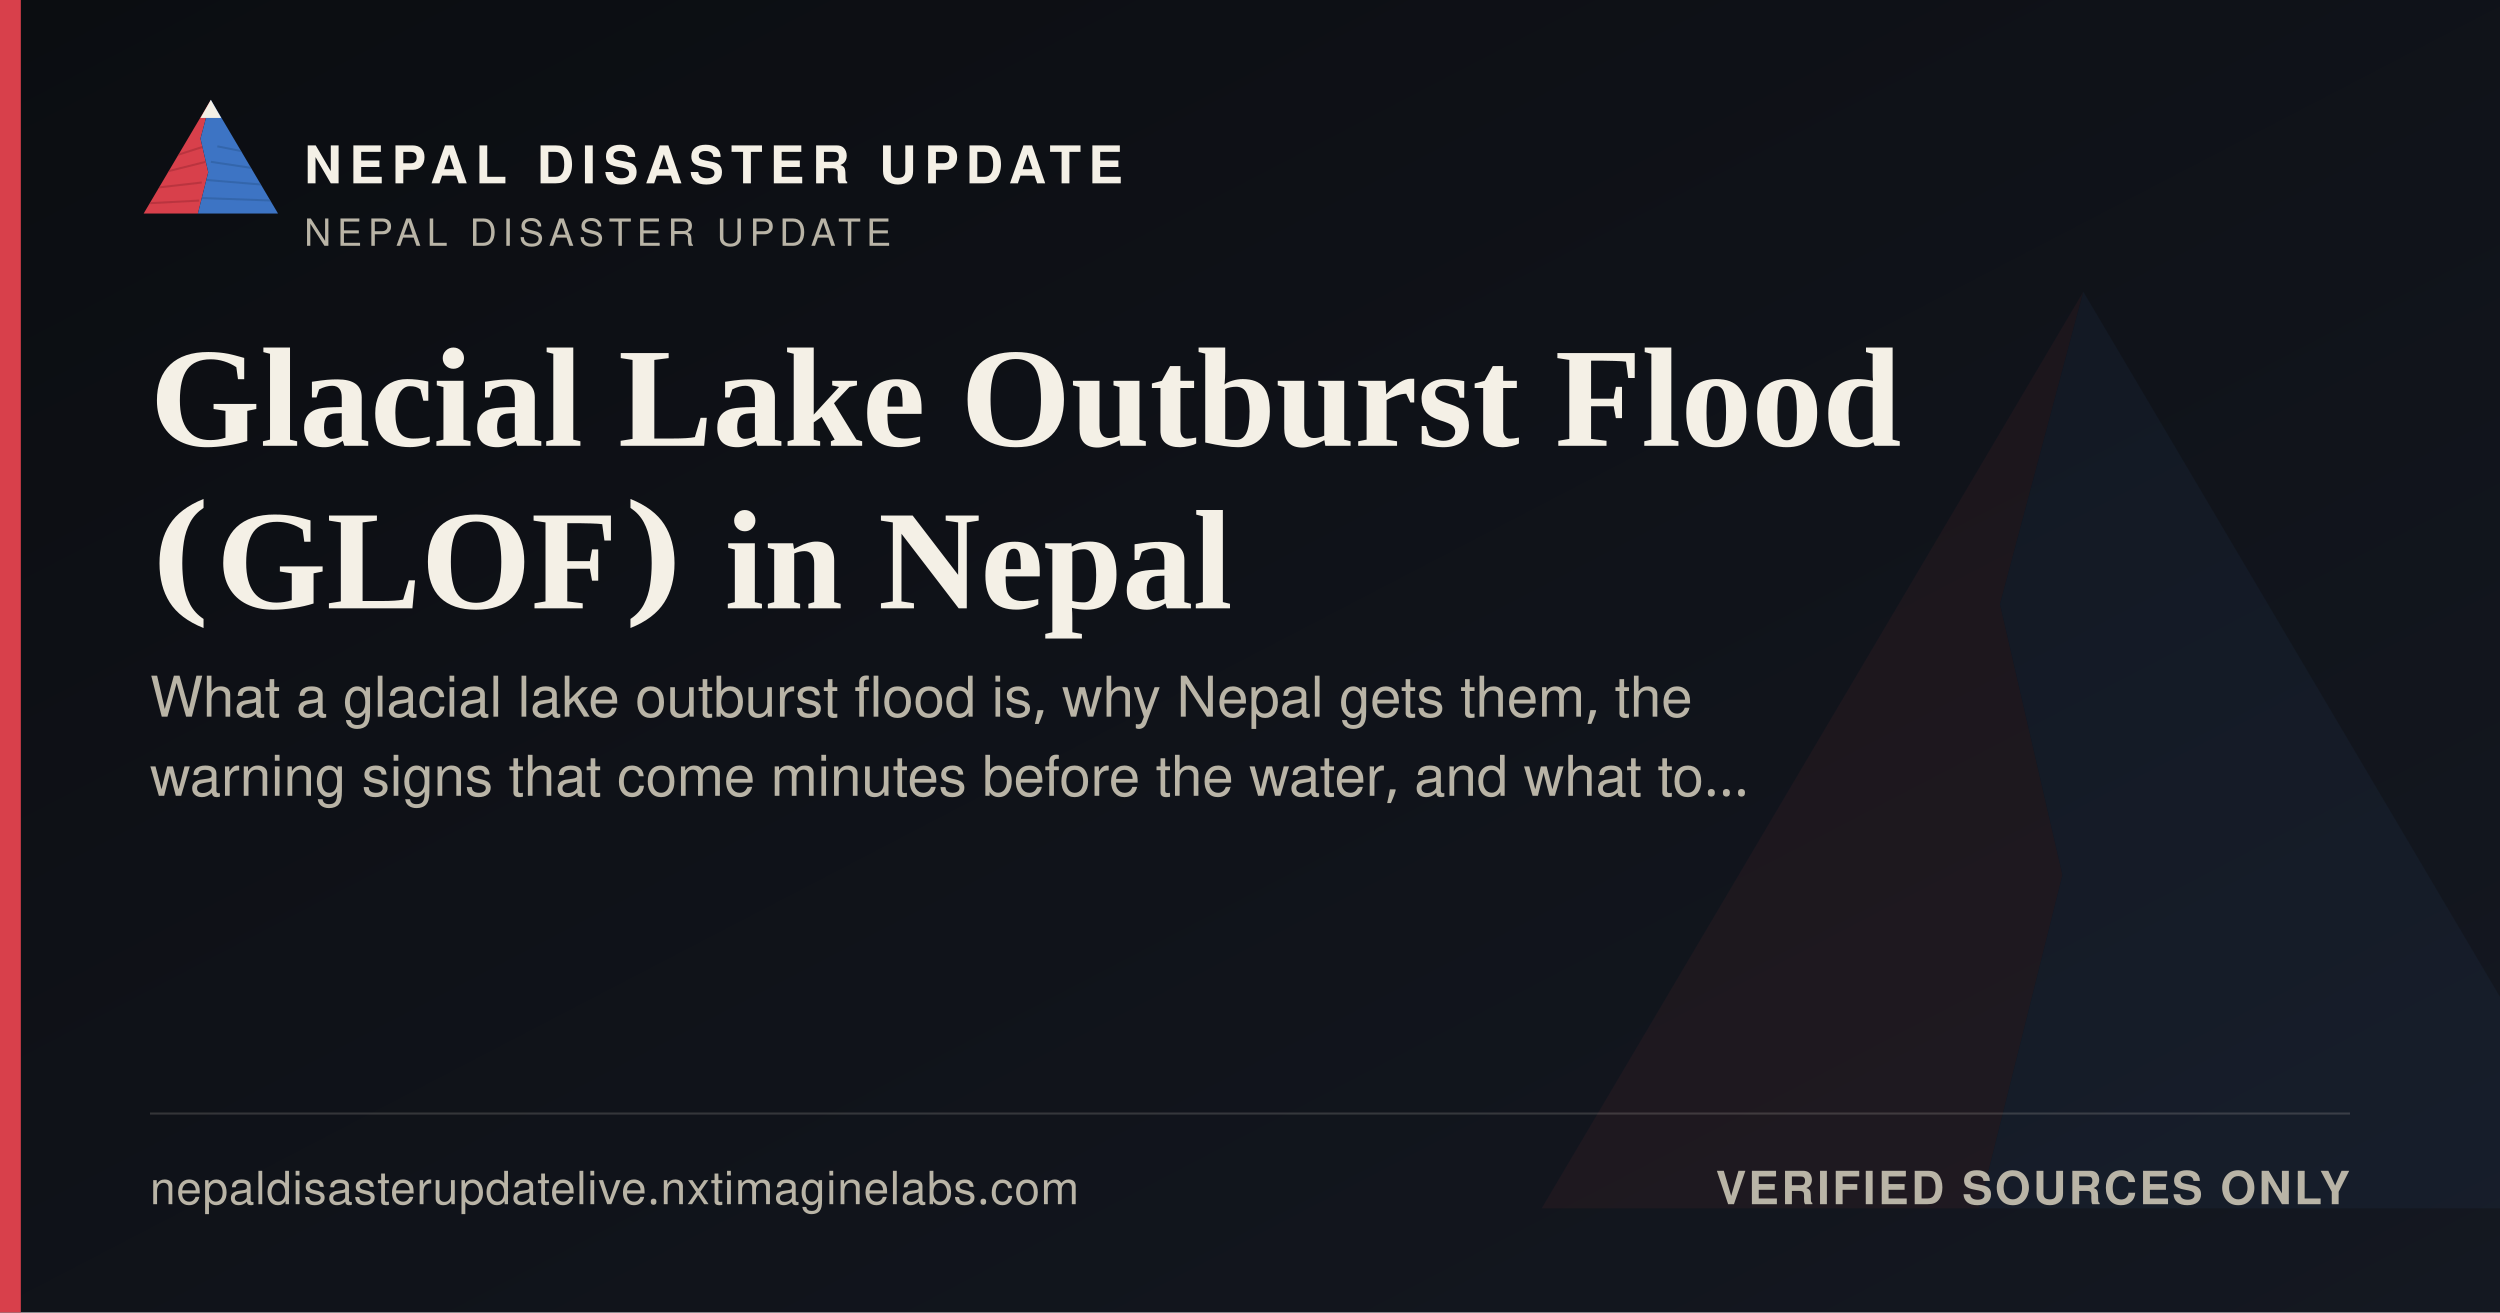
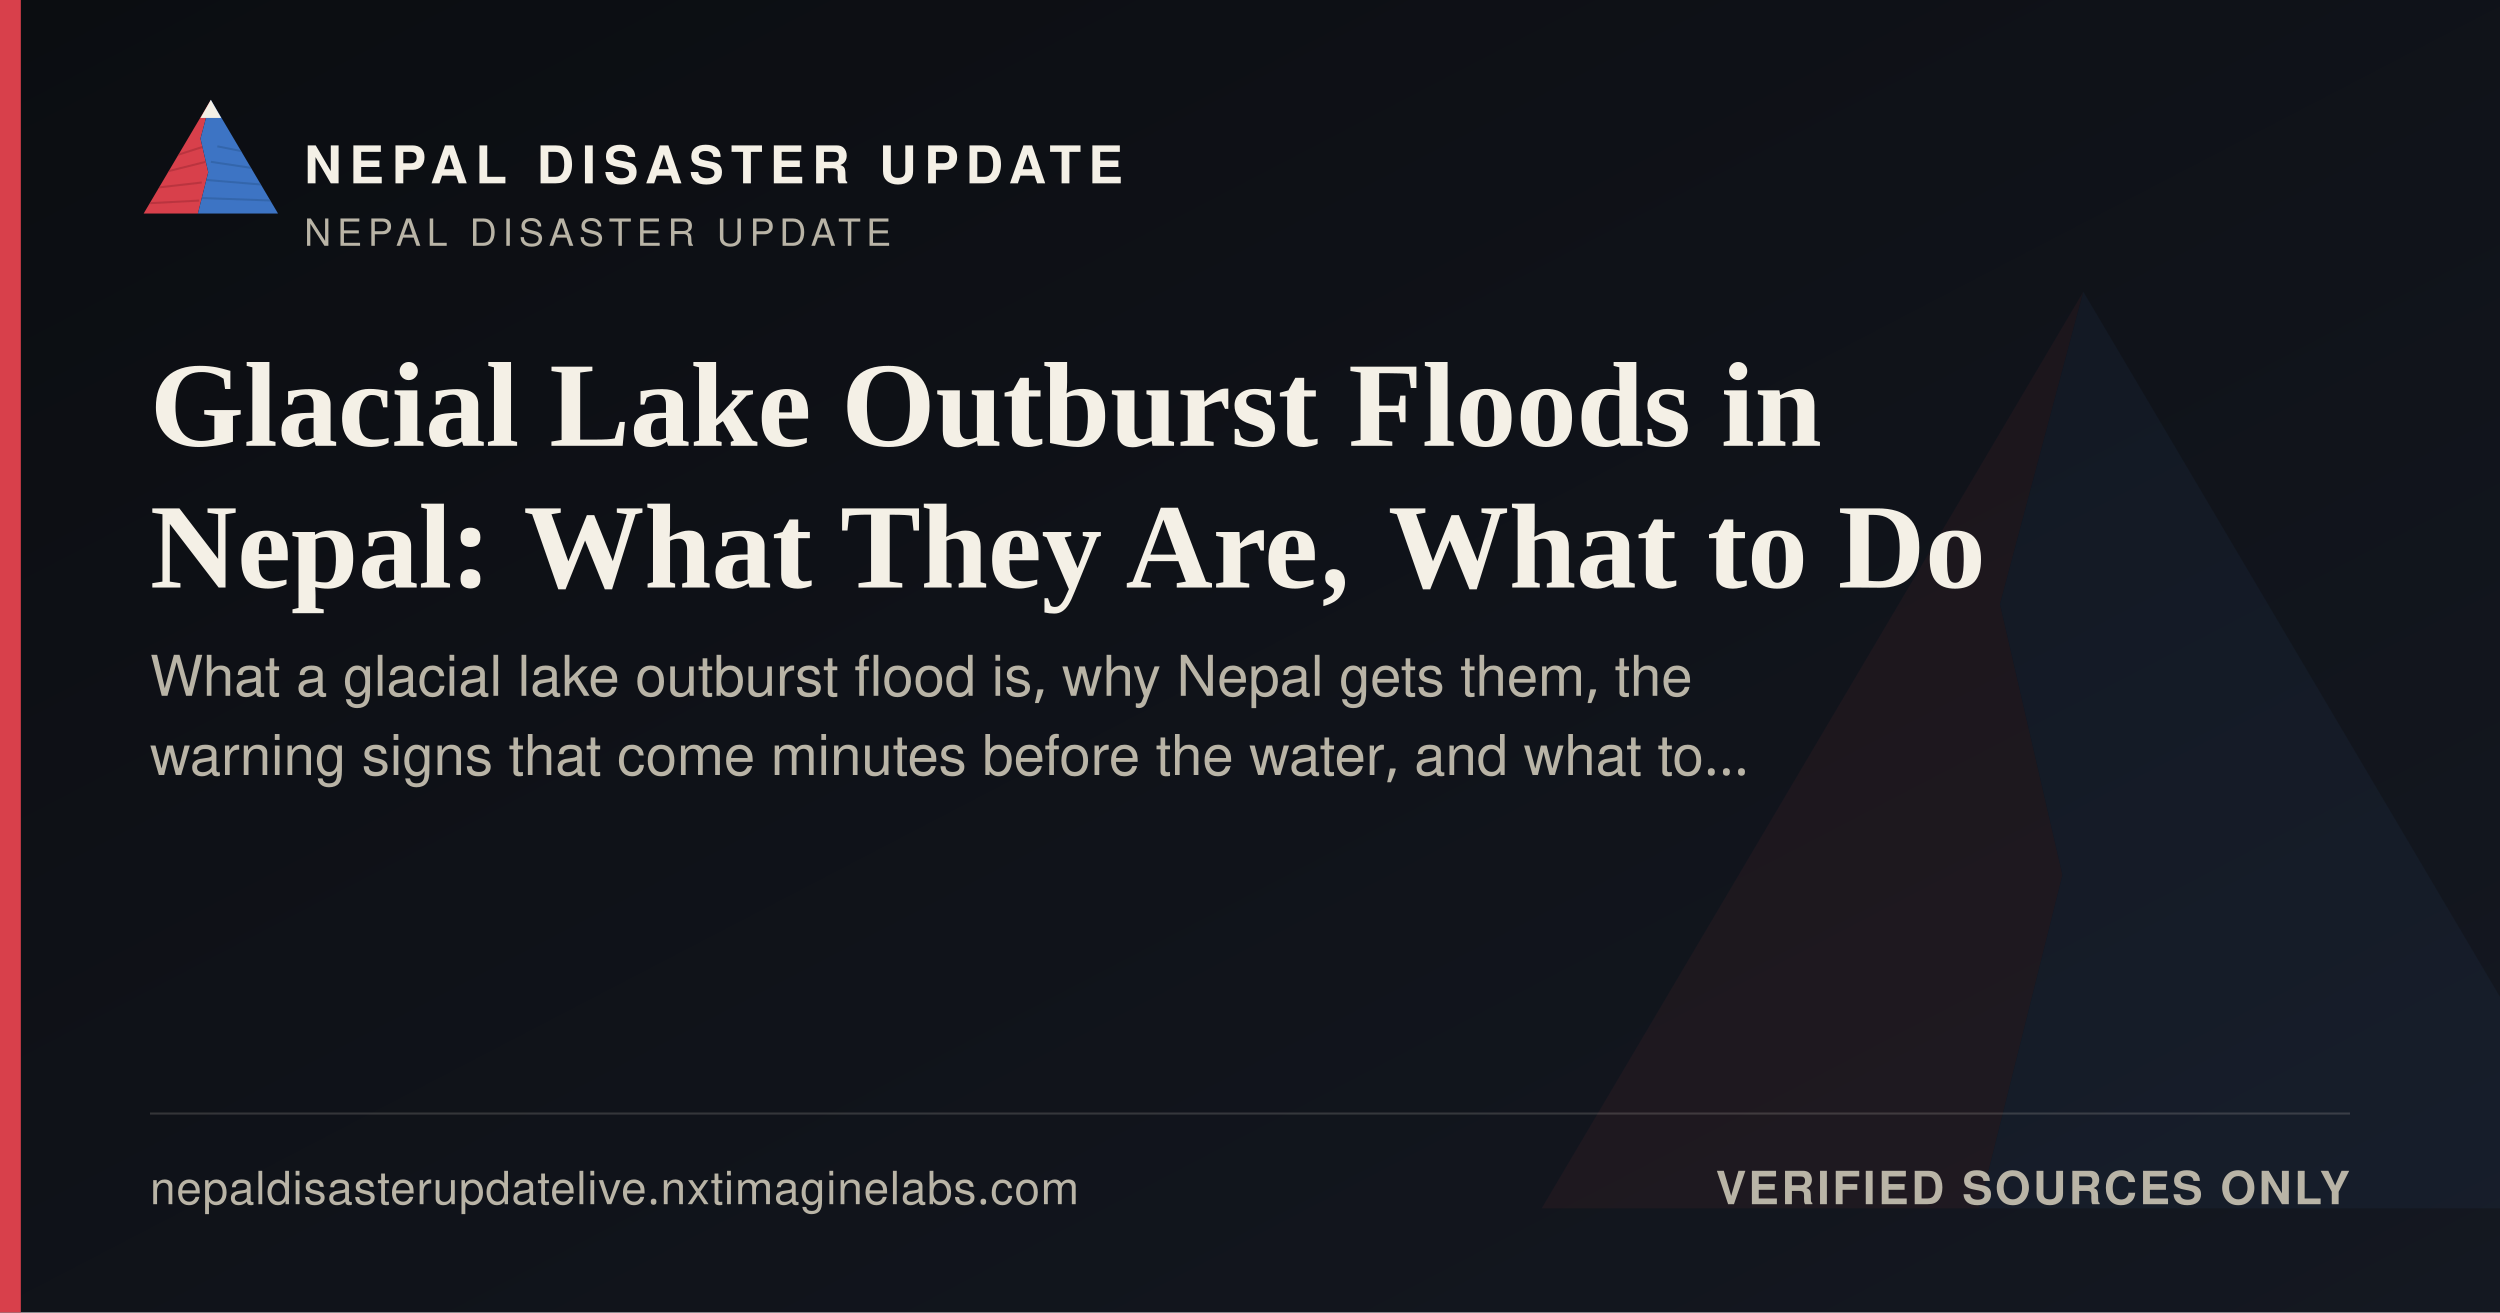
<svg xmlns="http://www.w3.org/2000/svg" width="1200" height="630" viewBox="0 0 1200 630">
  <defs>
    <linearGradient id="ogbg" x1="0" y1="0" x2="1" y2="1">
      <stop offset="0" stop-color="#0B0D11" />
      <stop offset="1" stop-color="#141821" />
    </linearGradient>
  </defs>
  <rect width="1200" height="630" fill="url(#ogbg)" />
  <g transform="translate(700,60) scale(5)" opacity="0.06">
    <polygon points="60,16 52,46 58,72 50,104 8,104" fill="#D8404B" />
    <polygon points="60,16 112,104 50,104 58,72 52,46" fill="#3D74C4" />
  </g>
  <rect x="0" y="0" width="10" height="630" fill="#D8404B" />
  <g transform="translate(64,38) scale(0.62)">
    <g>
      <defs>
        <clipPath id="ogLc">
          <polygon points="60,16 52,46 58,72 50,104 8,104" />
        </clipPath>
        <clipPath id="ogRc">
          <polygon points="60,16 112,104 50,104 58,72 52,46" />
        </clipPath>
      </defs>
      <polygon points="60,16 52,46 58,72 50,104 8,104" fill="#D8404B" />
      <g clip-path="url(#ogLc)" stroke="#A32A34" stroke-width="1.6" fill="none" opacity="0.55">
        <path d="M30,60 L55,52" />
        <path d="M24,72 L56,64" />
        <path d="M18,84 L53,80" />
        <path d="M13,96 L51,94" />
      </g>
      <polygon points="60,16 112,104 50,104 58,72 52,46" fill="#3D74C4" />
      <g clip-path="url(#ogRc)" stroke="#2A5793" stroke-width="1.6" fill="none" opacity="0.5">
        <path d="M65,52 L95,58" />
        <path d="M60,64 L100,70" />
        <path d="M56,78 L104,82" />
        <path d="M52,92 L108,94" />
      </g>
      <polygon points="60,16 52,30 68,30" fill="#F4F0E6" />
    </g>
  </g>
  <text x="146" y="88" font-family="'Public Sans', 'Noto Sans Devanagari', 'Helvetica Neue', Helvetica, Arial, sans-serif" font-size="25" font-weight="800" letter-spacing="3.6" fill="#F4F0E6">NEPAL DISASTER UPDATE</text>
  <text x="146" y="118" font-family="'Public Sans', 'Noto Sans Devanagari', 'Helvetica Neue', Helvetica, Arial, sans-serif" font-size="18" letter-spacing="2.8" fill="#B9B4A6">NEPAL DISASTER UPDATE</text>
-   <text x="72" y="214" font-family="Newsreader, 'Noto Serif Devanagari', Georgia, 'Times New Roman', serif" font-size="68" font-weight="600" fill="#F4F0E6">Glacial Lake Outburst Flood</text>
-   <text x="72" y="292" font-family="Newsreader, 'Noto Serif Devanagari', Georgia, 'Times New Roman', serif" font-size="68" font-weight="600" fill="#F4F0E6">(GLOF) in Nepal</text>
-   <text x="72" y="344" font-family="'Public Sans', 'Noto Sans Devanagari', 'Helvetica Neue', Helvetica, Arial, sans-serif" font-size="27" fill="#B9B4A6">What a glacial lake outburst flood is, why Nepal gets them, the</text>
-   <text x="72" y="382" font-family="'Public Sans', 'Noto Sans Devanagari', 'Helvetica Neue', Helvetica, Arial, sans-serif" font-size="27" fill="#B9B4A6">warning signs that come minutes before the water, and what to…</text>
+   <text x="72" y="214" font-family="Newsreader, 'Noto Serif Devanagari', Georgia, 'Times New Roman', serif" font-size="58" font-weight="600" fill="#F4F0E6">Glacial Lake Outburst Floods in</text>
+   <text x="72" y="282" font-family="Newsreader, 'Noto Serif Devanagari', Georgia, 'Times New Roman', serif" font-size="58" font-weight="600" fill="#F4F0E6">Nepal: What They Are, What to Do</text>
+   <text x="72" y="334" font-family="'Public Sans', 'Noto Sans Devanagari', 'Helvetica Neue', Helvetica, Arial, sans-serif" font-size="27" fill="#B9B4A6">What a glacial lake outburst flood is, why Nepal gets them, the</text>
+   <text x="72" y="372" font-family="'Public Sans', 'Noto Sans Devanagari', 'Helvetica Neue', Helvetica, Arial, sans-serif" font-size="27" fill="#B9B4A6">warning signs that come minutes before the water, and what to…</text>
  <rect x="72" y="534" width="1056" height="1" fill="rgba(244,240,230,0.16)" />
  <text x="72" y="578" font-family="'Public Sans', 'Noto Sans Devanagari', 'Helvetica Neue', Helvetica, Arial, sans-serif" font-size="22" fill="#B9B4A6" letter-spacing="0.4">nepaldisasterupdatelive.nxtimaginelabs.com</text>
  <text x="1128" y="578" text-anchor="end" font-family="'Public Sans', 'Noto Sans Devanagari', 'Helvetica Neue', Helvetica, Arial, sans-serif" font-size="22" font-weight="700" letter-spacing="1.2" fill="#B9B4A6">VERIFIED SOURCES ONLY</text>
</svg>
